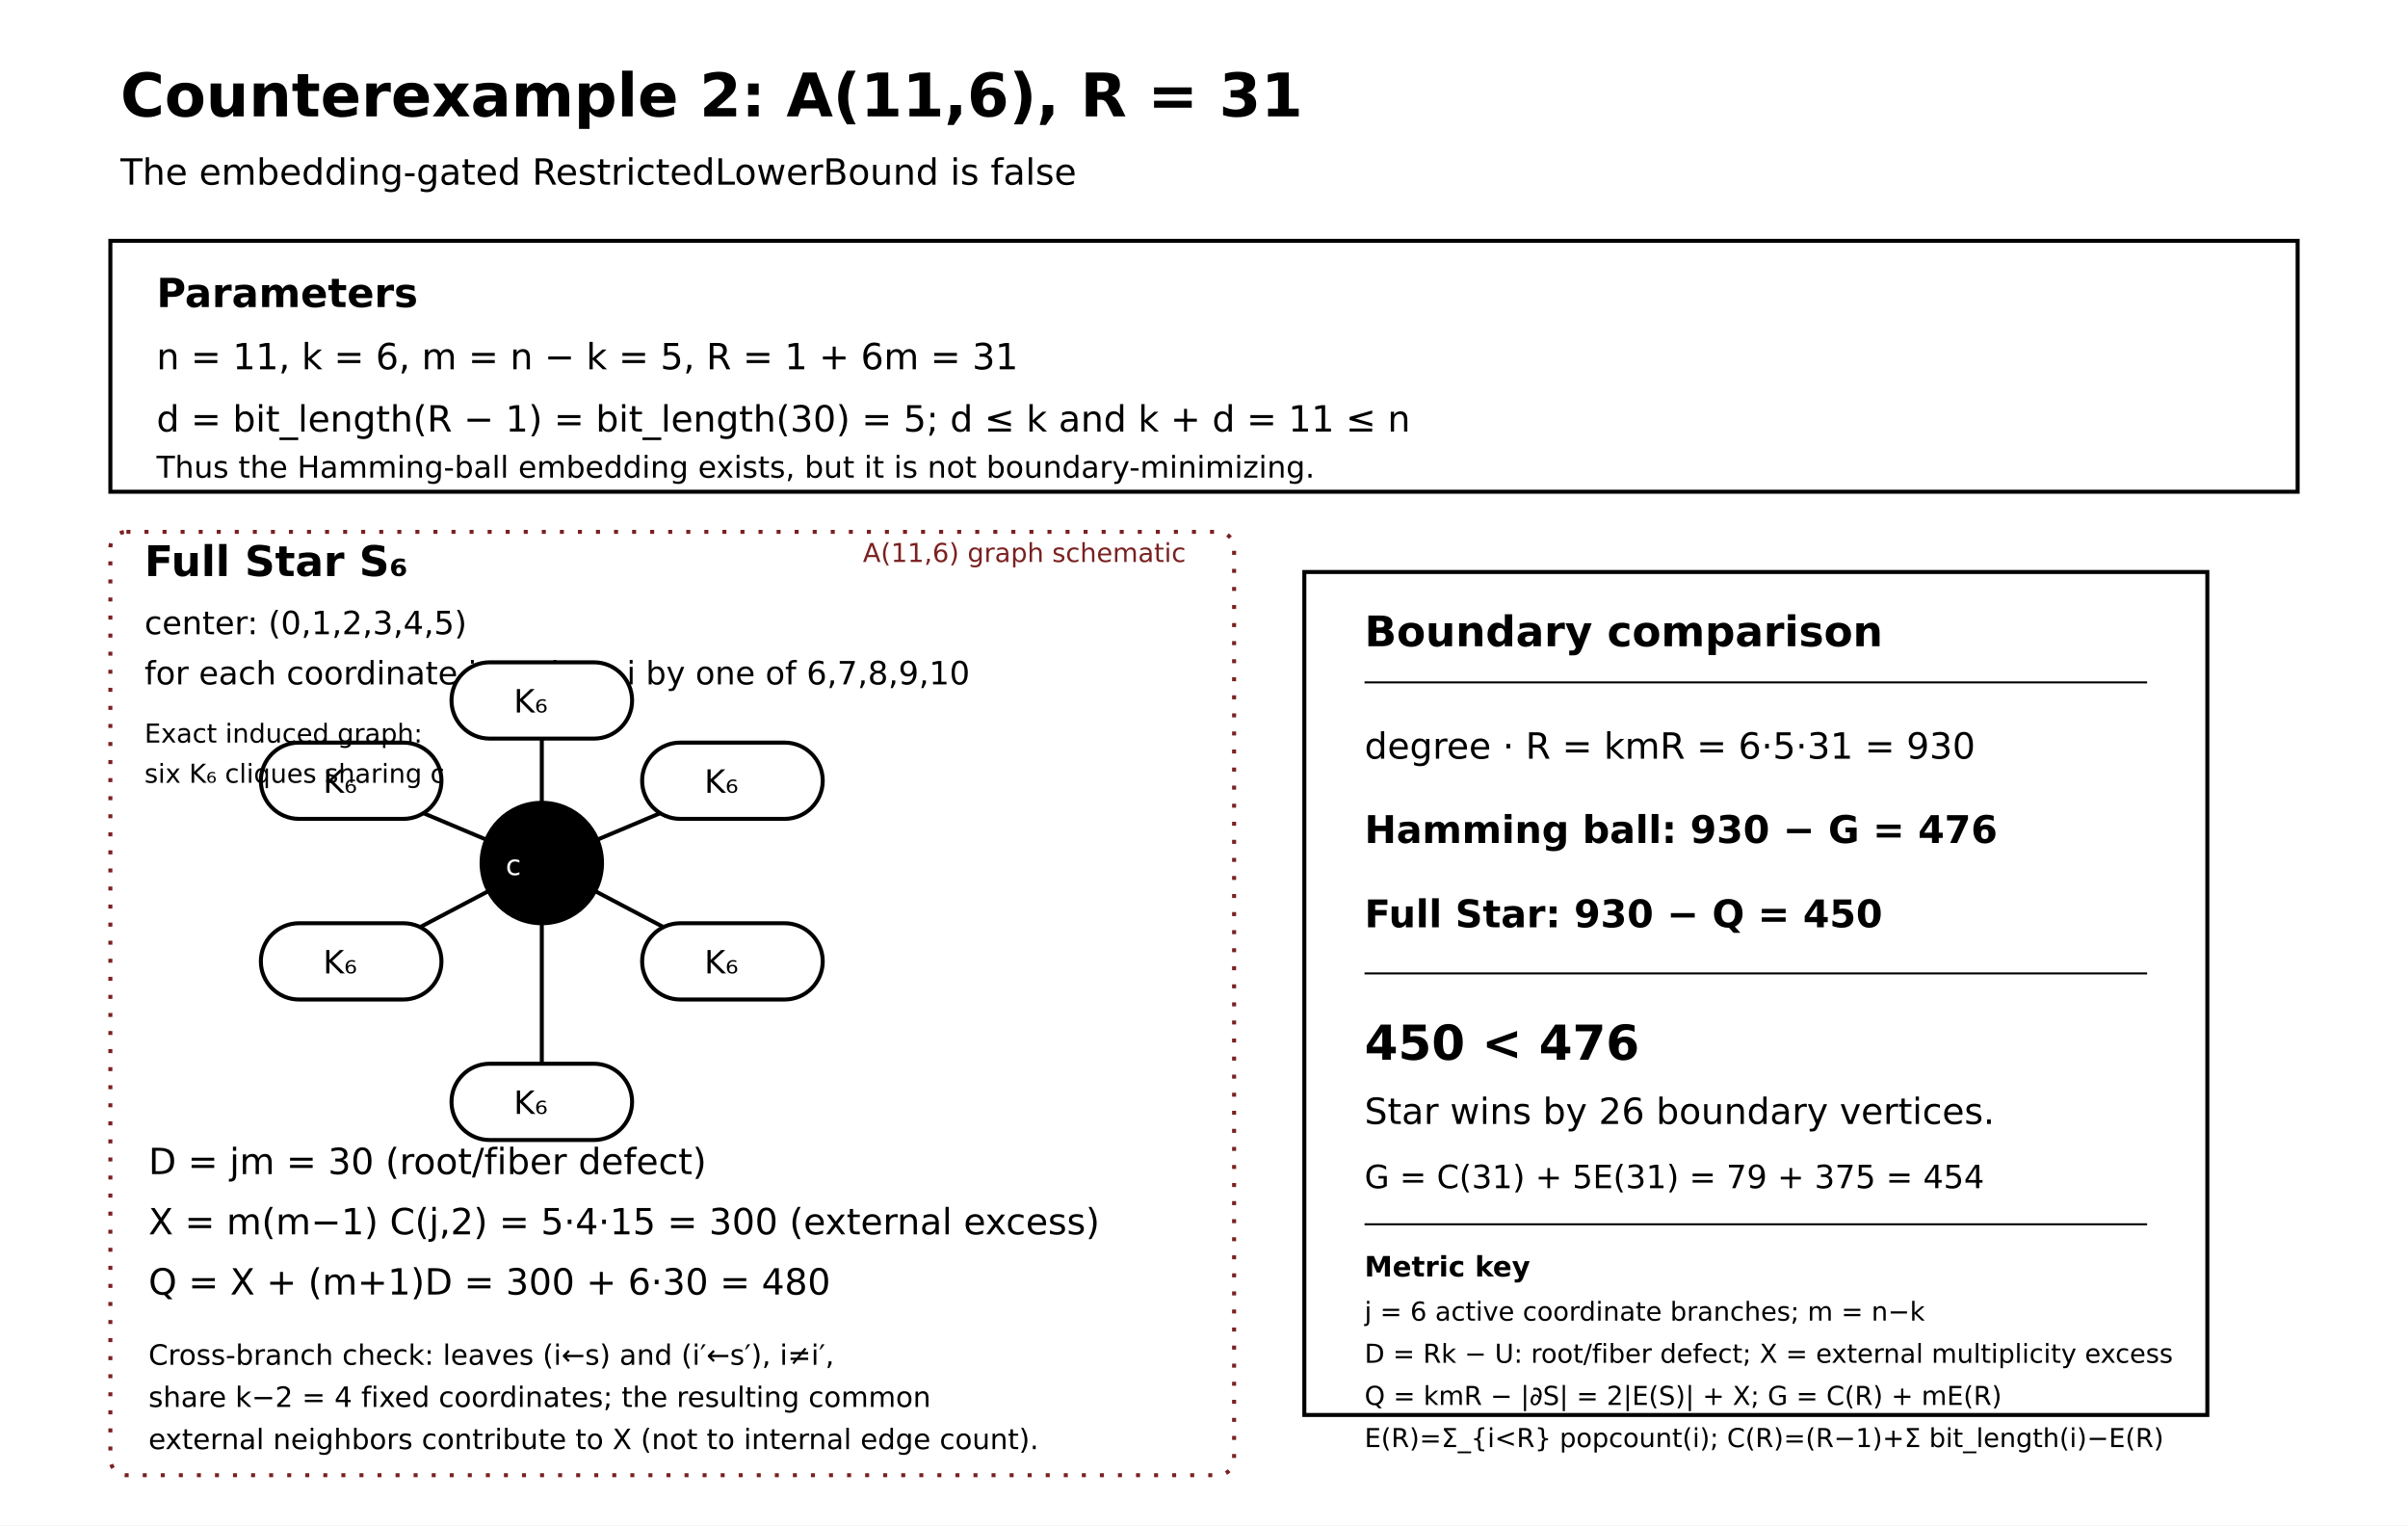
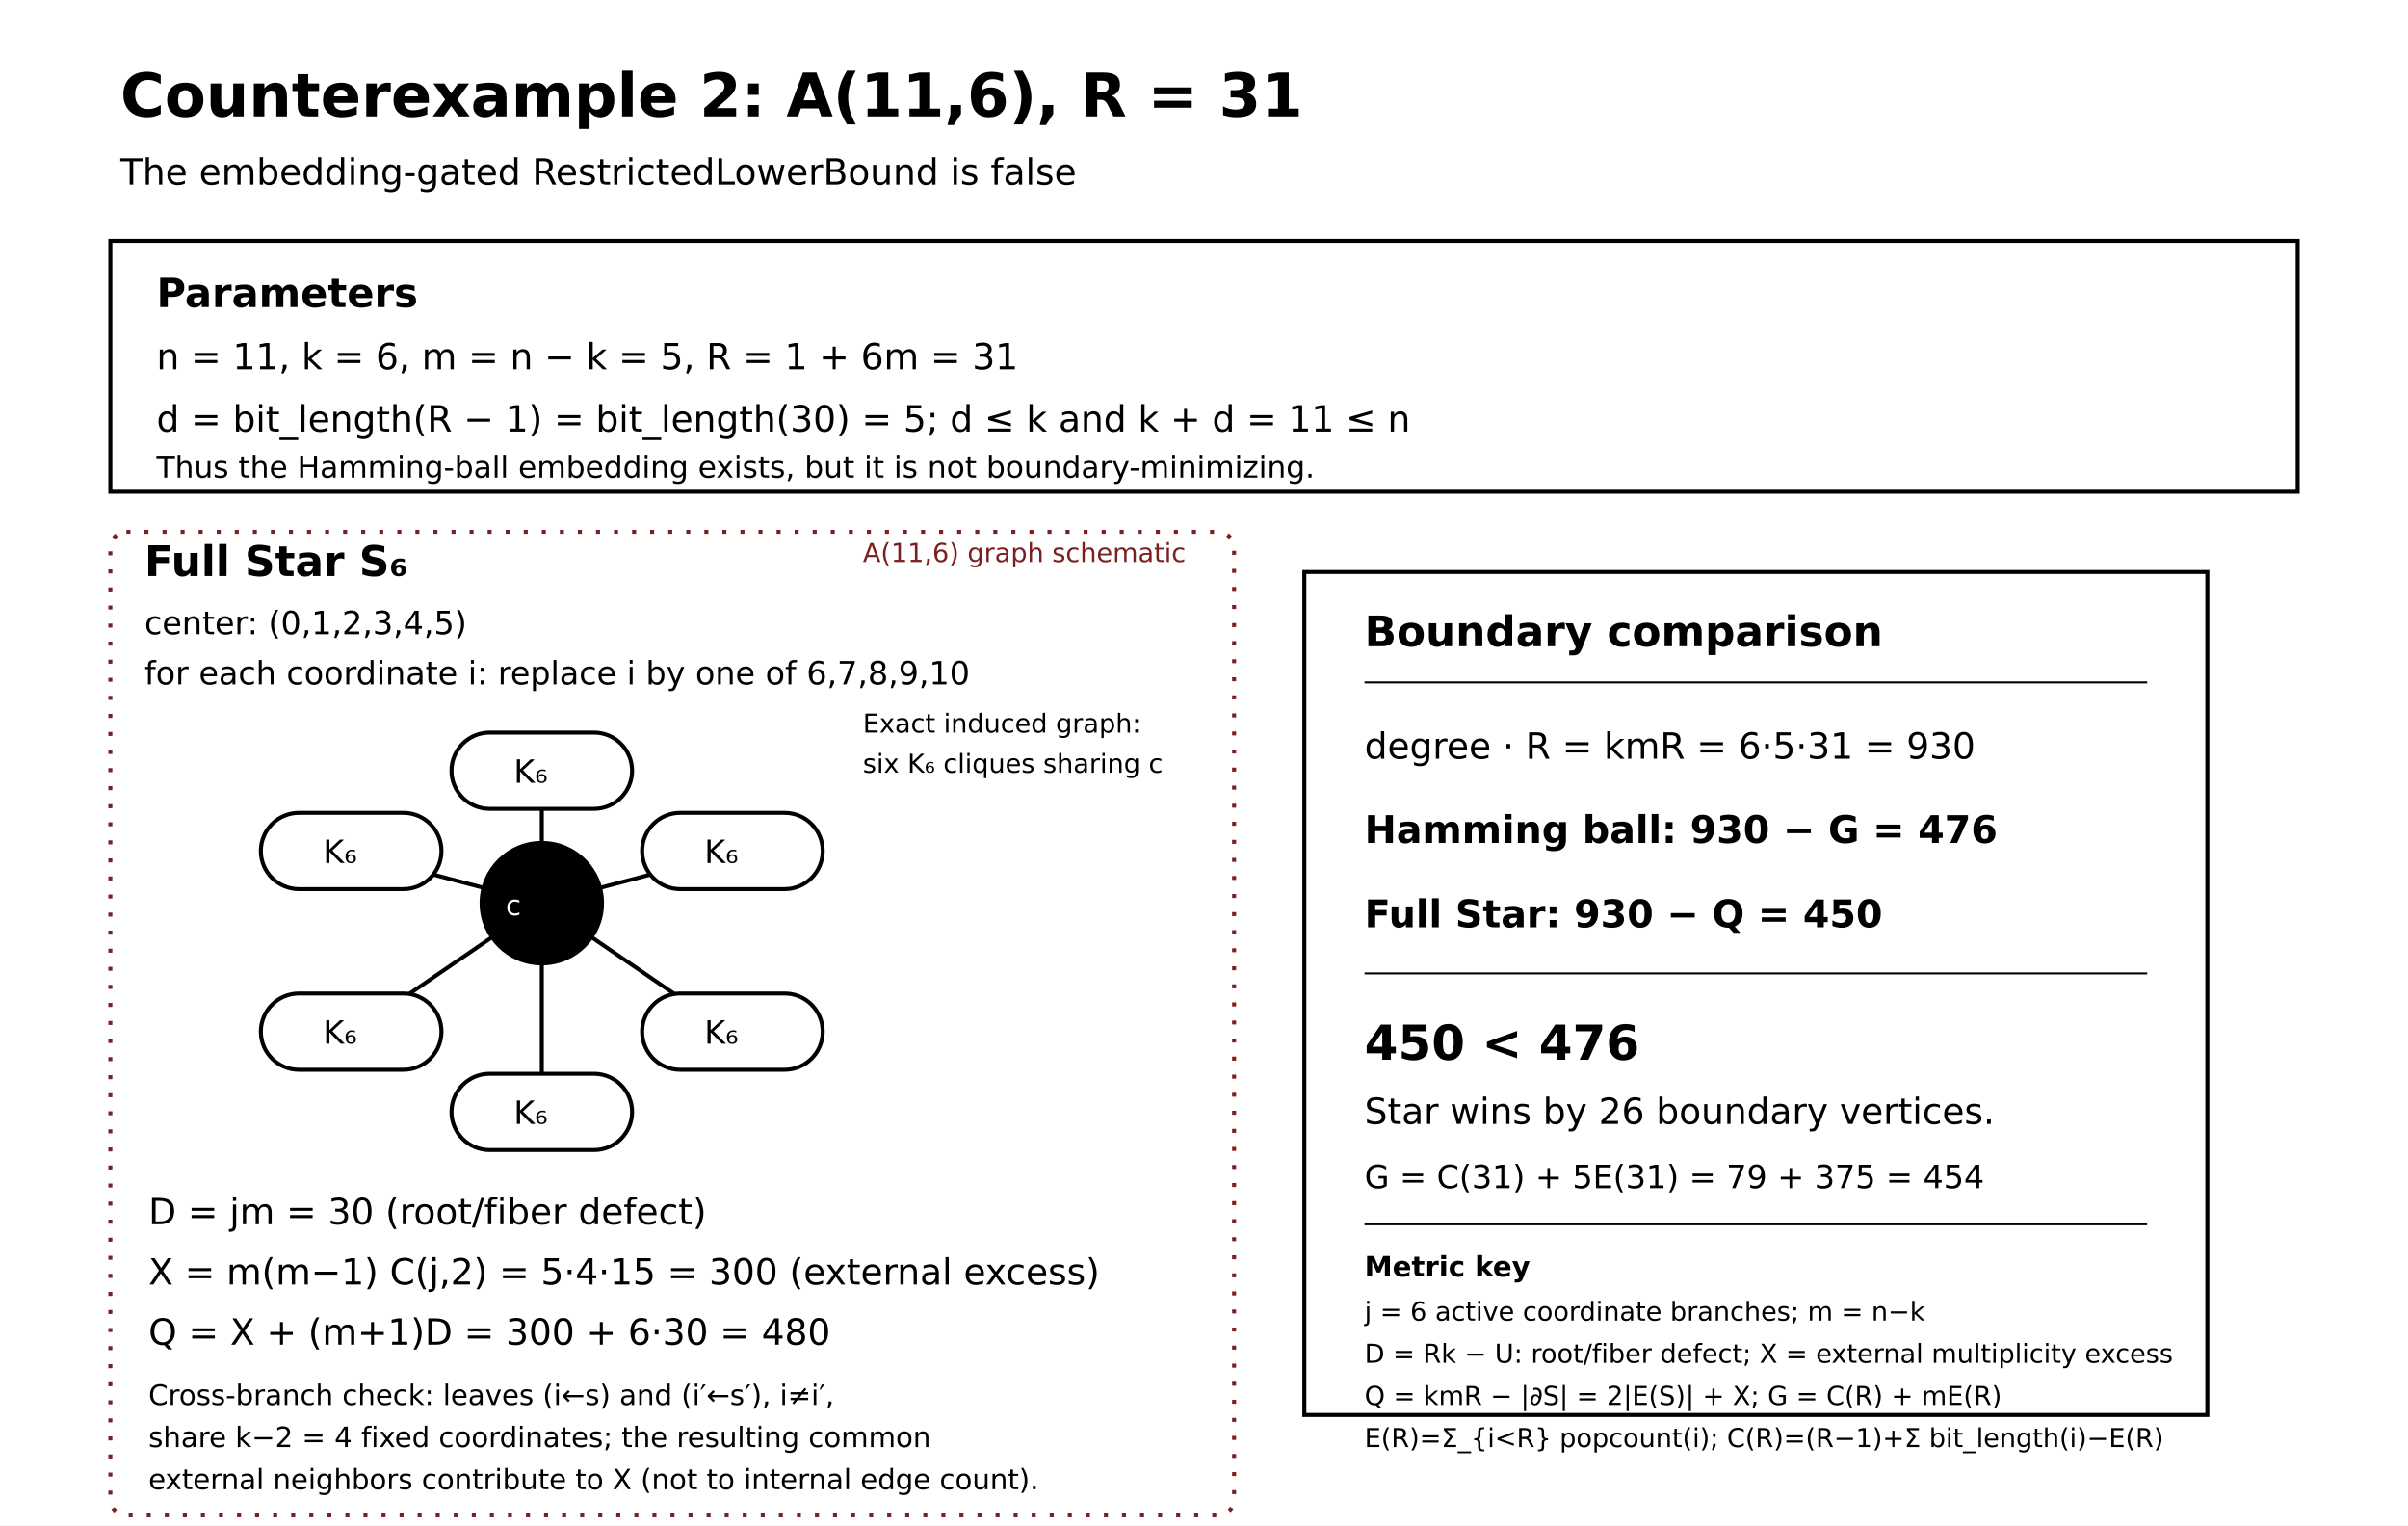
<svg xmlns="http://www.w3.org/2000/svg" width="1200" height="760" viewBox="0 0 1200 760">
  <rect width="1200" height="760" fill="white" />
  <g fill="black" font-family="DejaVu Sans, Arial, sans-serif">
    <text x="60" y="58" font-size="30" font-weight="bold">Counterexample 2: A(11,6), R = 31</text>
    <text x="60" y="92" font-size="18">The embedding-gated RestrictedLowerBound is false</text>
    <rect x="55" y="120" width="1090" height="125" fill="none" stroke="black" stroke-width="2" />
    <text x="78" y="153" font-size="20" font-weight="bold">Parameters</text>
    <text x="78" y="184" font-size="18">n = 11,  k = 6,  m = n − k = 5,  R = 1 + 6m = 31</text>
    <text x="78" y="215" font-size="18">d = bit_length(R − 1) = bit_length(30) = 5;  d ≤ k and k + d = 11 ≤ n</text>
    <text x="78" y="238" font-size="15">Thus the Hamming-ball embedding exists, but it is not boundary-minimizing.</text>
    <text x="72" y="287" font-size="21" font-weight="bold">Full Star S₆</text>
-     <rect x="55" y="265" width="560" height="470" rx="8" fill="none" stroke="#7a2020" stroke-width="2" stroke-dasharray="2 7" />
+     <rect x="55" y="265" width="560" height="490" rx="8" fill="none" stroke="#7a2020" stroke-width="2" stroke-dasharray="2 7" />
    <text x="430" y="280" font-size="13" fill="#7a2020">A(11,6) graph schematic</text>
    <text x="72" y="316" font-size="16">center: (0,1,2,3,4,5)</text>
    <text x="72" y="341" font-size="16">for each coordinate i: replace i by one of 6,7,8,9,10</text>
    <g stroke="black" stroke-width="2" fill="white">
-       <line x1="270" y1="430" x2="270" y2="350" />
-       <line x1="270" y1="430" x2="365" y2="390" />
-       <line x1="270" y1="430" x2="365" y2="480" />
-       <line x1="270" y1="430" x2="270" y2="550" />
-       <line x1="270" y1="430" x2="175" y2="480" />
-       <line x1="270" y1="430" x2="175" y2="390" />
-       <rect x="225" y="330" width="90" height="38" rx="19" />
-       <rect x="320" y="370" width="90" height="38" rx="19" />
-       <rect x="320" y="460" width="90" height="38" rx="19" />
-       <rect x="225" y="530" width="90" height="38" rx="19" />
-       <rect x="130" y="460" width="90" height="38" rx="19" />
-       <rect x="130" y="370" width="90" height="38" rx="19" />
-       <circle cx="270" cy="430" r="30" fill="black" />
+       <line x1="270" y1="450" x2="270" y2="385" />
+       <line x1="270" y1="450" x2="365" y2="425" />
+       <line x1="270" y1="450" x2="365" y2="515" />
+       <line x1="270" y1="450" x2="270" y2="555" />
+       <line x1="270" y1="450" x2="175" y2="515" />
+       <line x1="270" y1="450" x2="175" y2="425" />
+       <rect x="225" y="365" width="90" height="38" rx="19" />
+       <rect x="320" y="405" width="90" height="38" rx="19" />
+       <rect x="320" y="495" width="90" height="38" rx="19" />
+       <rect x="225" y="535" width="90" height="38" rx="19" />
+       <rect x="130" y="495" width="90" height="38" rx="19" />
+       <rect x="130" y="405" width="90" height="38" rx="19" />
+       <circle cx="270" cy="450" r="30" fill="black" />
    </g>
-     <text x="252" y="436" font-size="14" fill="white">c</text>
-     <text x="256" y="355" font-size="16">K₆</text>
-     <text x="351" y="395" font-size="16">K₆</text>
-     <text x="351" y="485" font-size="16">K₆</text>
-     <text x="256" y="555" font-size="16">K₆</text>
-     <text x="161" y="485" font-size="16">K₆</text>
-     <text x="161" y="395" font-size="16">K₆</text>
-     <text x="72" y="370" font-size="13">Exact induced graph:</text>
-     <text x="72" y="390" font-size="13">six K₆ cliques sharing c</text>
-     <text x="74" y="585" font-size="18">D = jm = 30  (root/fiber defect)</text>
-     <text x="74" y="615" font-size="18">X = m(m−1) C(j,2) = 5·4·15 = 300  (external excess)</text>
-     <text x="74" y="645" font-size="18">Q = X + (m+1)D = 300 + 6·30 = 480</text>
-     <text x="74" y="680" font-size="14">Cross-branch check: leaves (i←s) and (i′←s′), i≠i′,</text>
-     <text x="74" y="701" font-size="14">share k−2 = 4 fixed coordinates; the resulting common</text>
-     <text x="74" y="722" font-size="14">external neighbors contribute to X (not to internal edge count).</text>
+     <text x="252" y="456" font-size="14" fill="white">c</text>
+     <text x="256" y="390" font-size="16">K₆</text>
+     <text x="351" y="430" font-size="16">K₆</text>
+     <text x="351" y="520" font-size="16">K₆</text>
+     <text x="256" y="560" font-size="16">K₆</text>
+     <text x="161" y="520" font-size="16">K₆</text>
+     <text x="161" y="430" font-size="16">K₆</text>
+     <text x="430" y="365" font-size="13">Exact induced graph:</text>
+     <text x="430" y="385" font-size="13">six K₆ cliques sharing c</text>
+     <text x="74" y="610" font-size="18">D = jm = 30  (root/fiber defect)</text>
+     <text x="74" y="640" font-size="18">X = m(m−1) C(j,2) = 5·4·15 = 300  (external excess)</text>
+     <text x="74" y="670" font-size="18">Q = X + (m+1)D = 300 + 6·30 = 480</text>
+     <text x="74" y="700" font-size="14">Cross-branch check: leaves (i←s) and (i′←s′), i≠i′,</text>
+     <text x="74" y="721" font-size="14">share k−2 = 4 fixed coordinates; the resulting common</text>
+     <text x="74" y="742" font-size="14">external neighbors contribute to X (not to internal edge count).</text>
    <rect x="650" y="285" width="450" height="420" fill="none" stroke="black" stroke-width="2" />
    <text x="680" y="322" font-size="21" font-weight="bold">Boundary comparison</text>
    <line x1="680" y1="340" x2="1070" y2="340" stroke="black" />
    <text x="680" y="378" font-size="18">degree · R = kmR = 6·5·31 = 930</text>
    <text x="680" y="420" font-size="19" font-weight="bold">Hamming ball: 930 − G = 476</text>
    <text x="680" y="462" font-size="19" font-weight="bold">Full Star:     930 − Q = 450</text>
    <line x1="680" y1="485" x2="1070" y2="485" stroke="black" />
    <text x="680" y="528" font-size="24" font-weight="bold">450 &lt; 476</text>
    <text x="680" y="560" font-size="18">Star wins by 26 boundary vertices.</text>
    <text x="680" y="592" font-size="16">G = C(31) + 5E(31) = 79 + 375 = 454</text>
    <line x1="680" y1="610" x2="1070" y2="610" stroke="black" />
    <text x="680" y="636" font-size="14" font-weight="bold">Metric key</text>
    <text x="680" y="658" font-size="13">j = 6 active coordinate branches; m = n−k</text>
    <text x="680" y="679" font-size="13">D = Rk − U: root/fiber defect; X = external multiplicity excess</text>
    <text x="680" y="700" font-size="13">Q = kmR − |∂S| = 2|E(S)| + X;  G = C(R) + mE(R)</text>
    <text x="680" y="721" font-size="13">E(R)=Σ_{i&lt;R} popcount(i);  C(R)=(R−1)+Σ bit_length(i)−E(R)</text>
  </g>
</svg>
